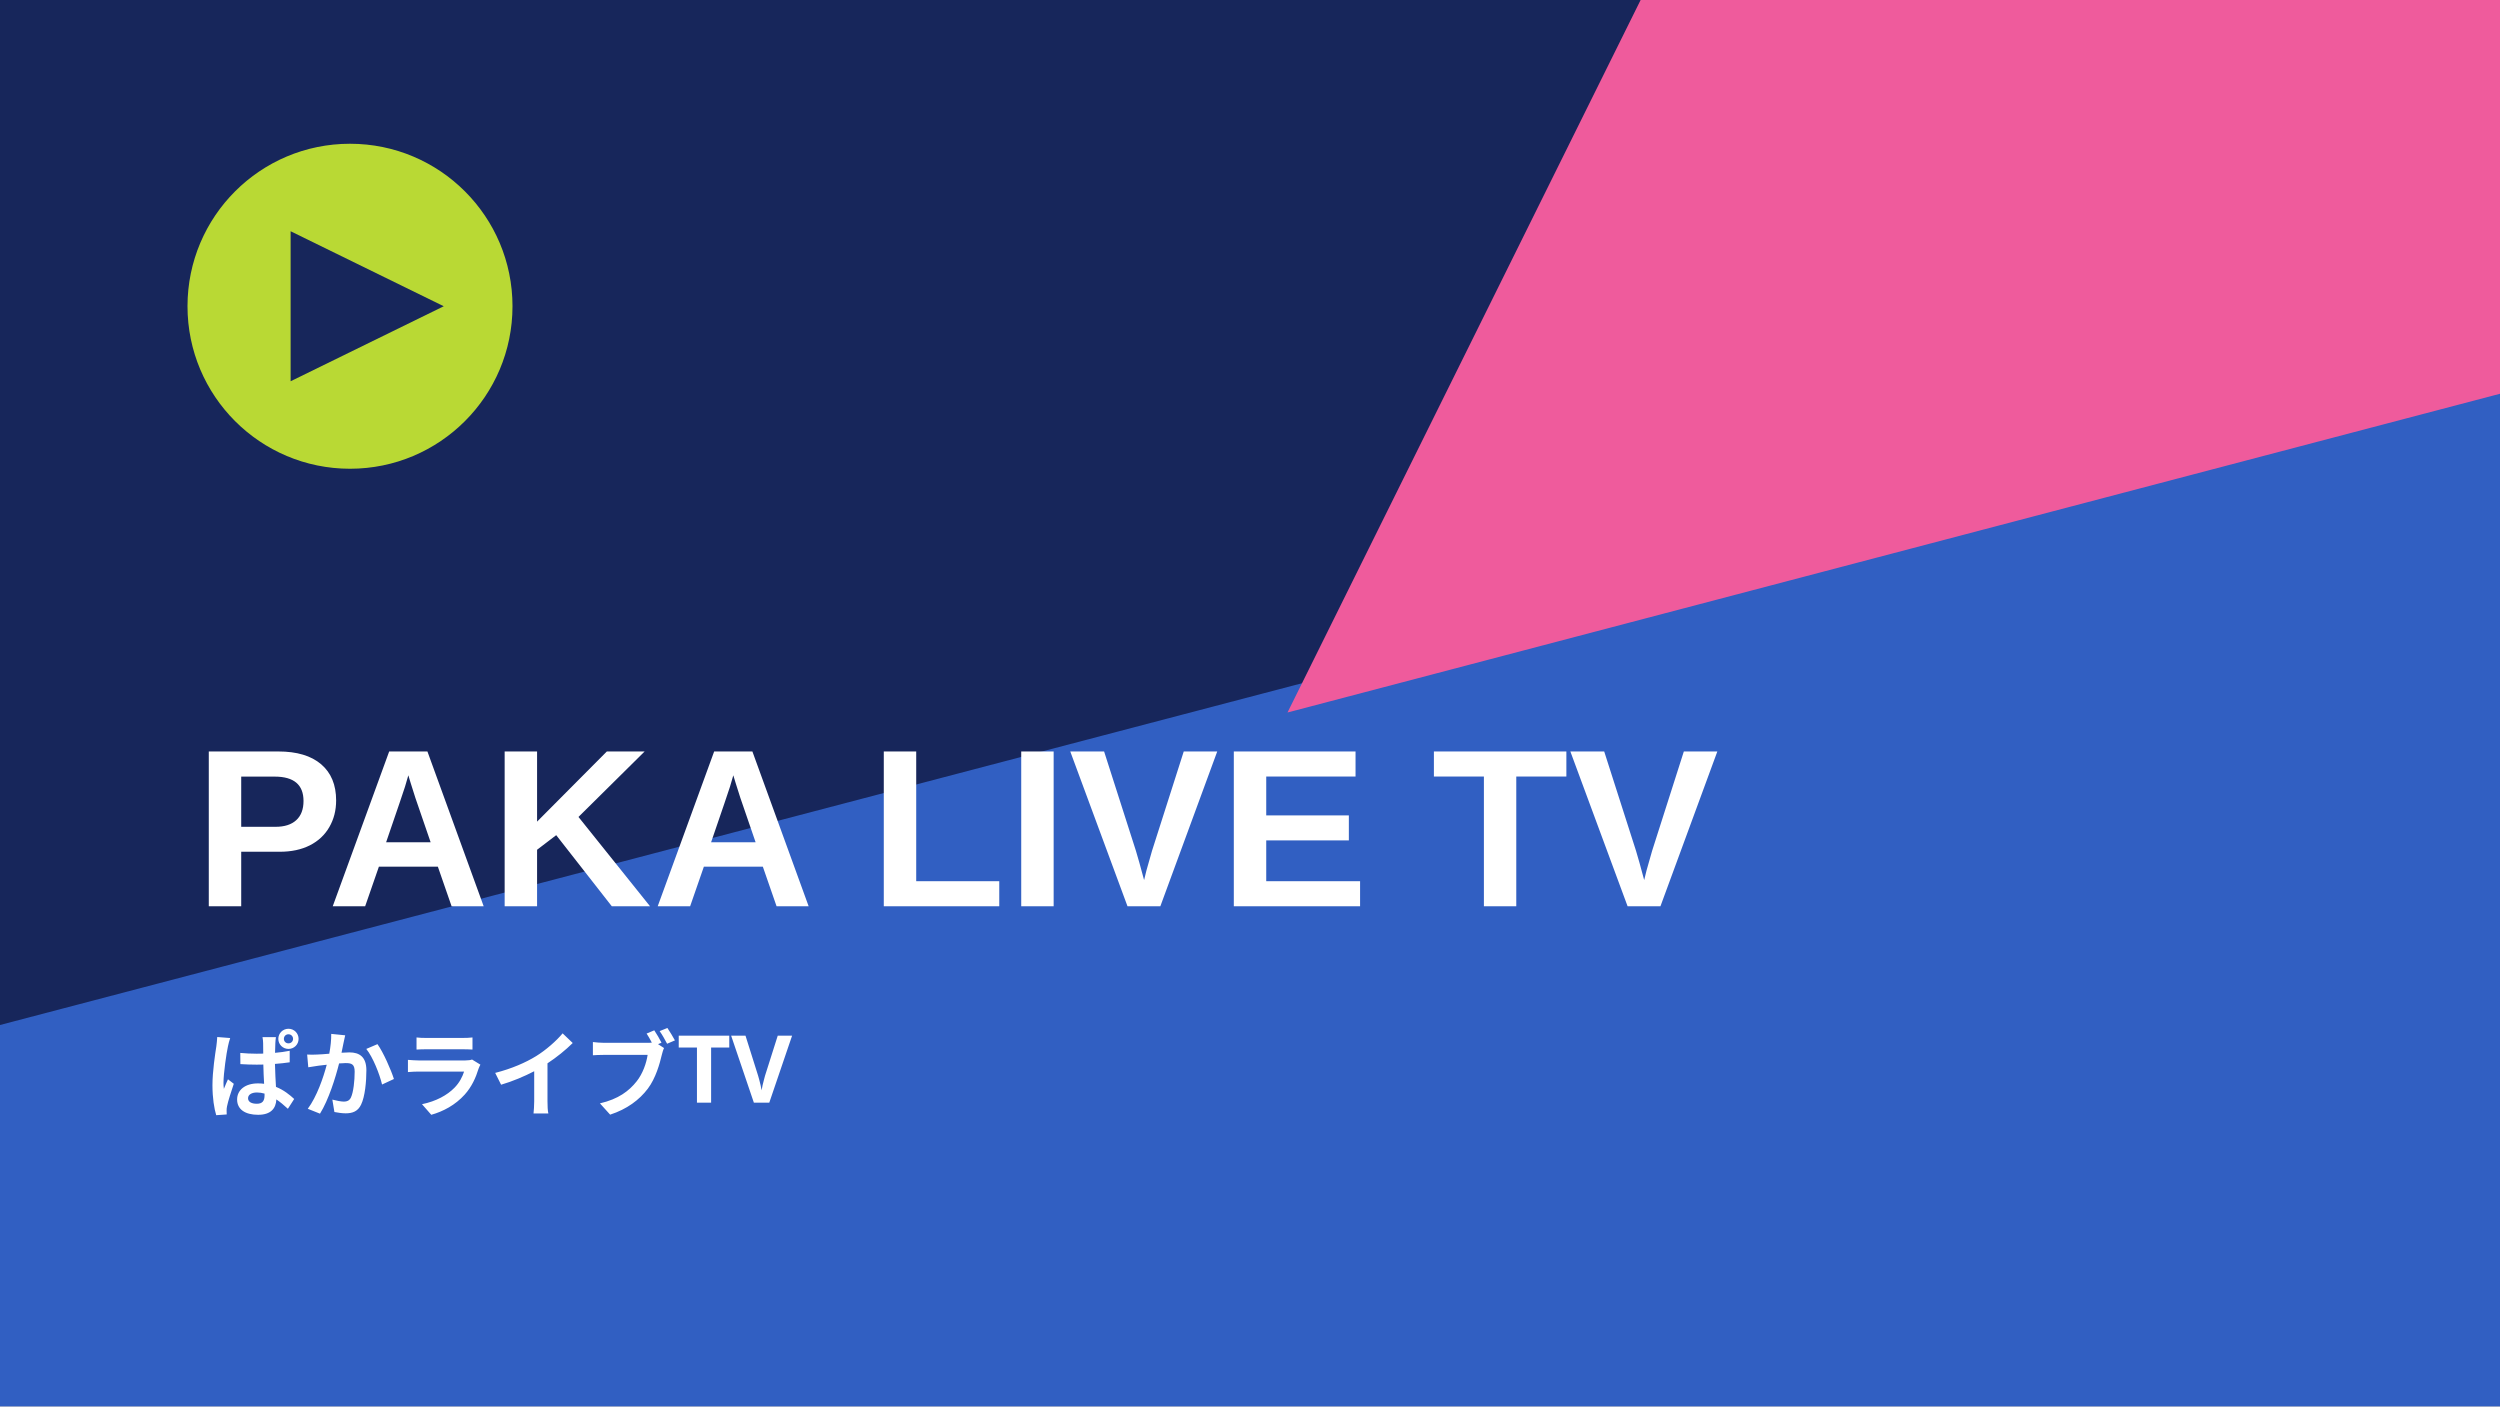
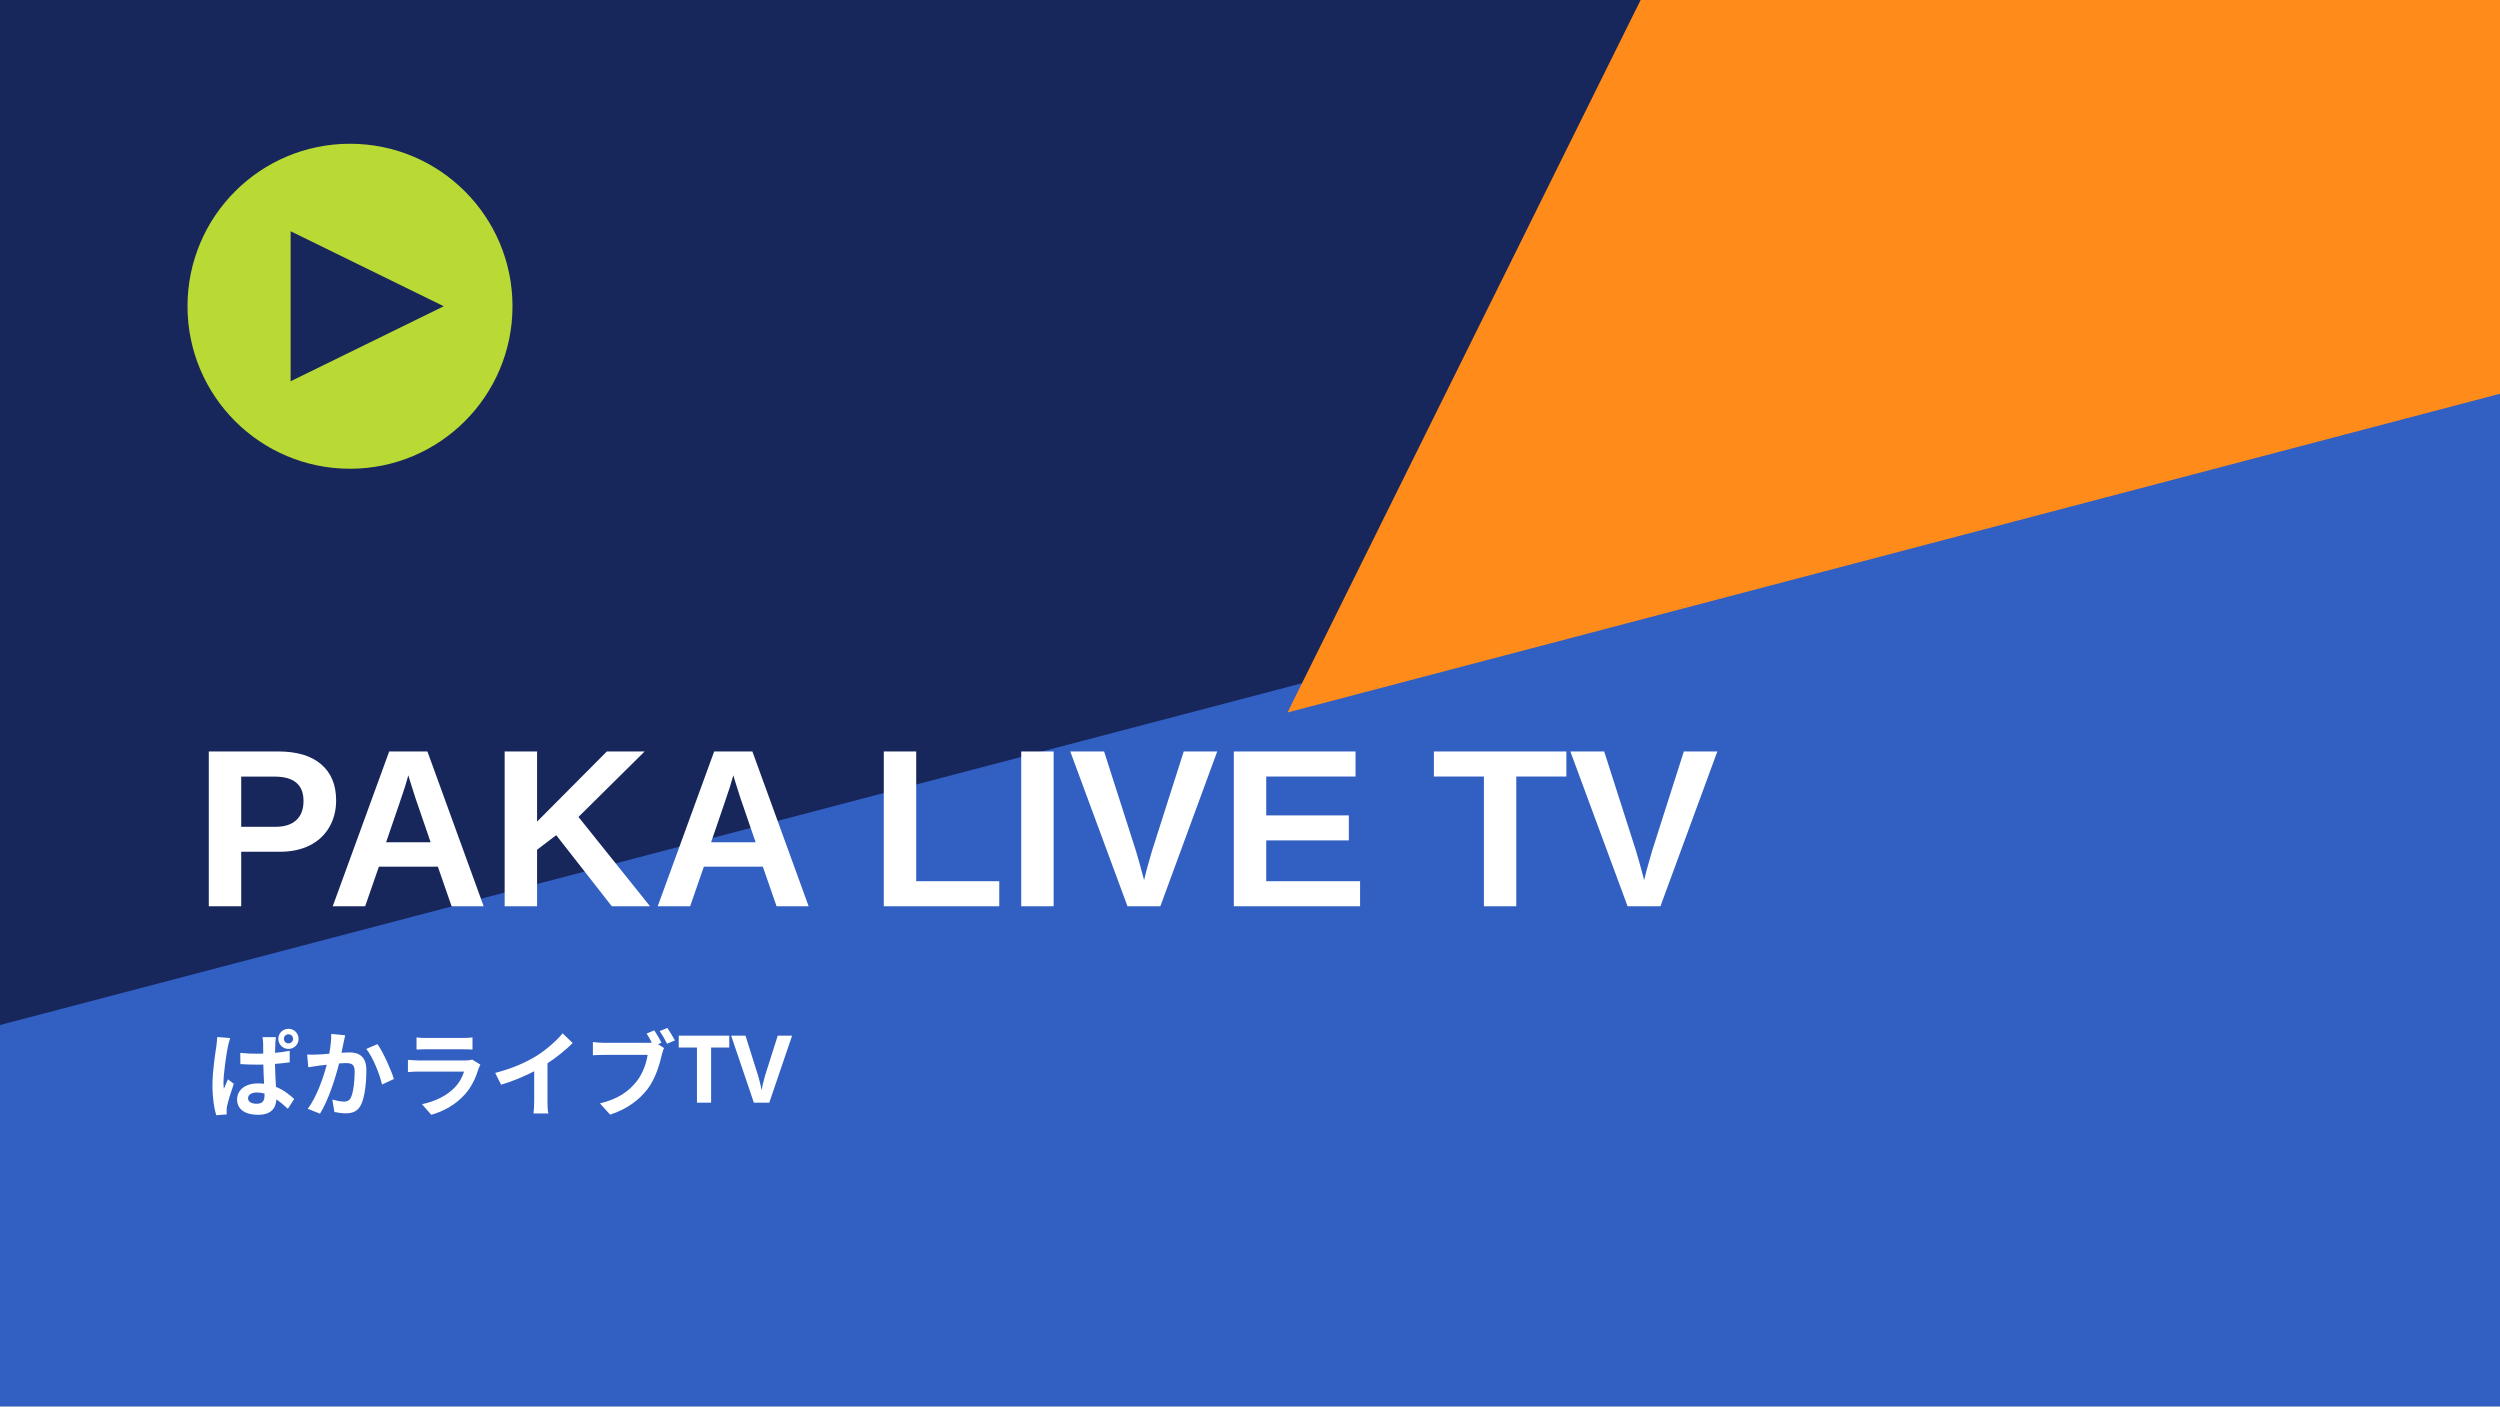
<svg xmlns="http://www.w3.org/2000/svg" viewBox="0 0 800 450" role="img" aria-labelledby="t">
  <rect width="800" height="450" fill="#17265b" />
  <path d="M0 328 800 118v332H0z" fill="#315fc2" />
-   <path d="m525 0 275 0v126L412 228z" fill="#ef5b9c" />
+   <path d="m525 0 275 0v126L412 228z" fill="#ff8c1a" />
  <circle cx="112" cy="98" r="52" fill="#b9d934" />
  <path d="m93 74 49 24-49 24z" fill="#17265b" />
  <text x="62" y="290" fill="#fff" font-family="Arial,sans-serif" font-size="72" font-weight="800">PAKA LIVE TV</text>
  <text x="66" y="355" fill="#fff" font-family="sans-serif" font-size="30" font-weight="700">ぱかライブTV</text>
</svg>
